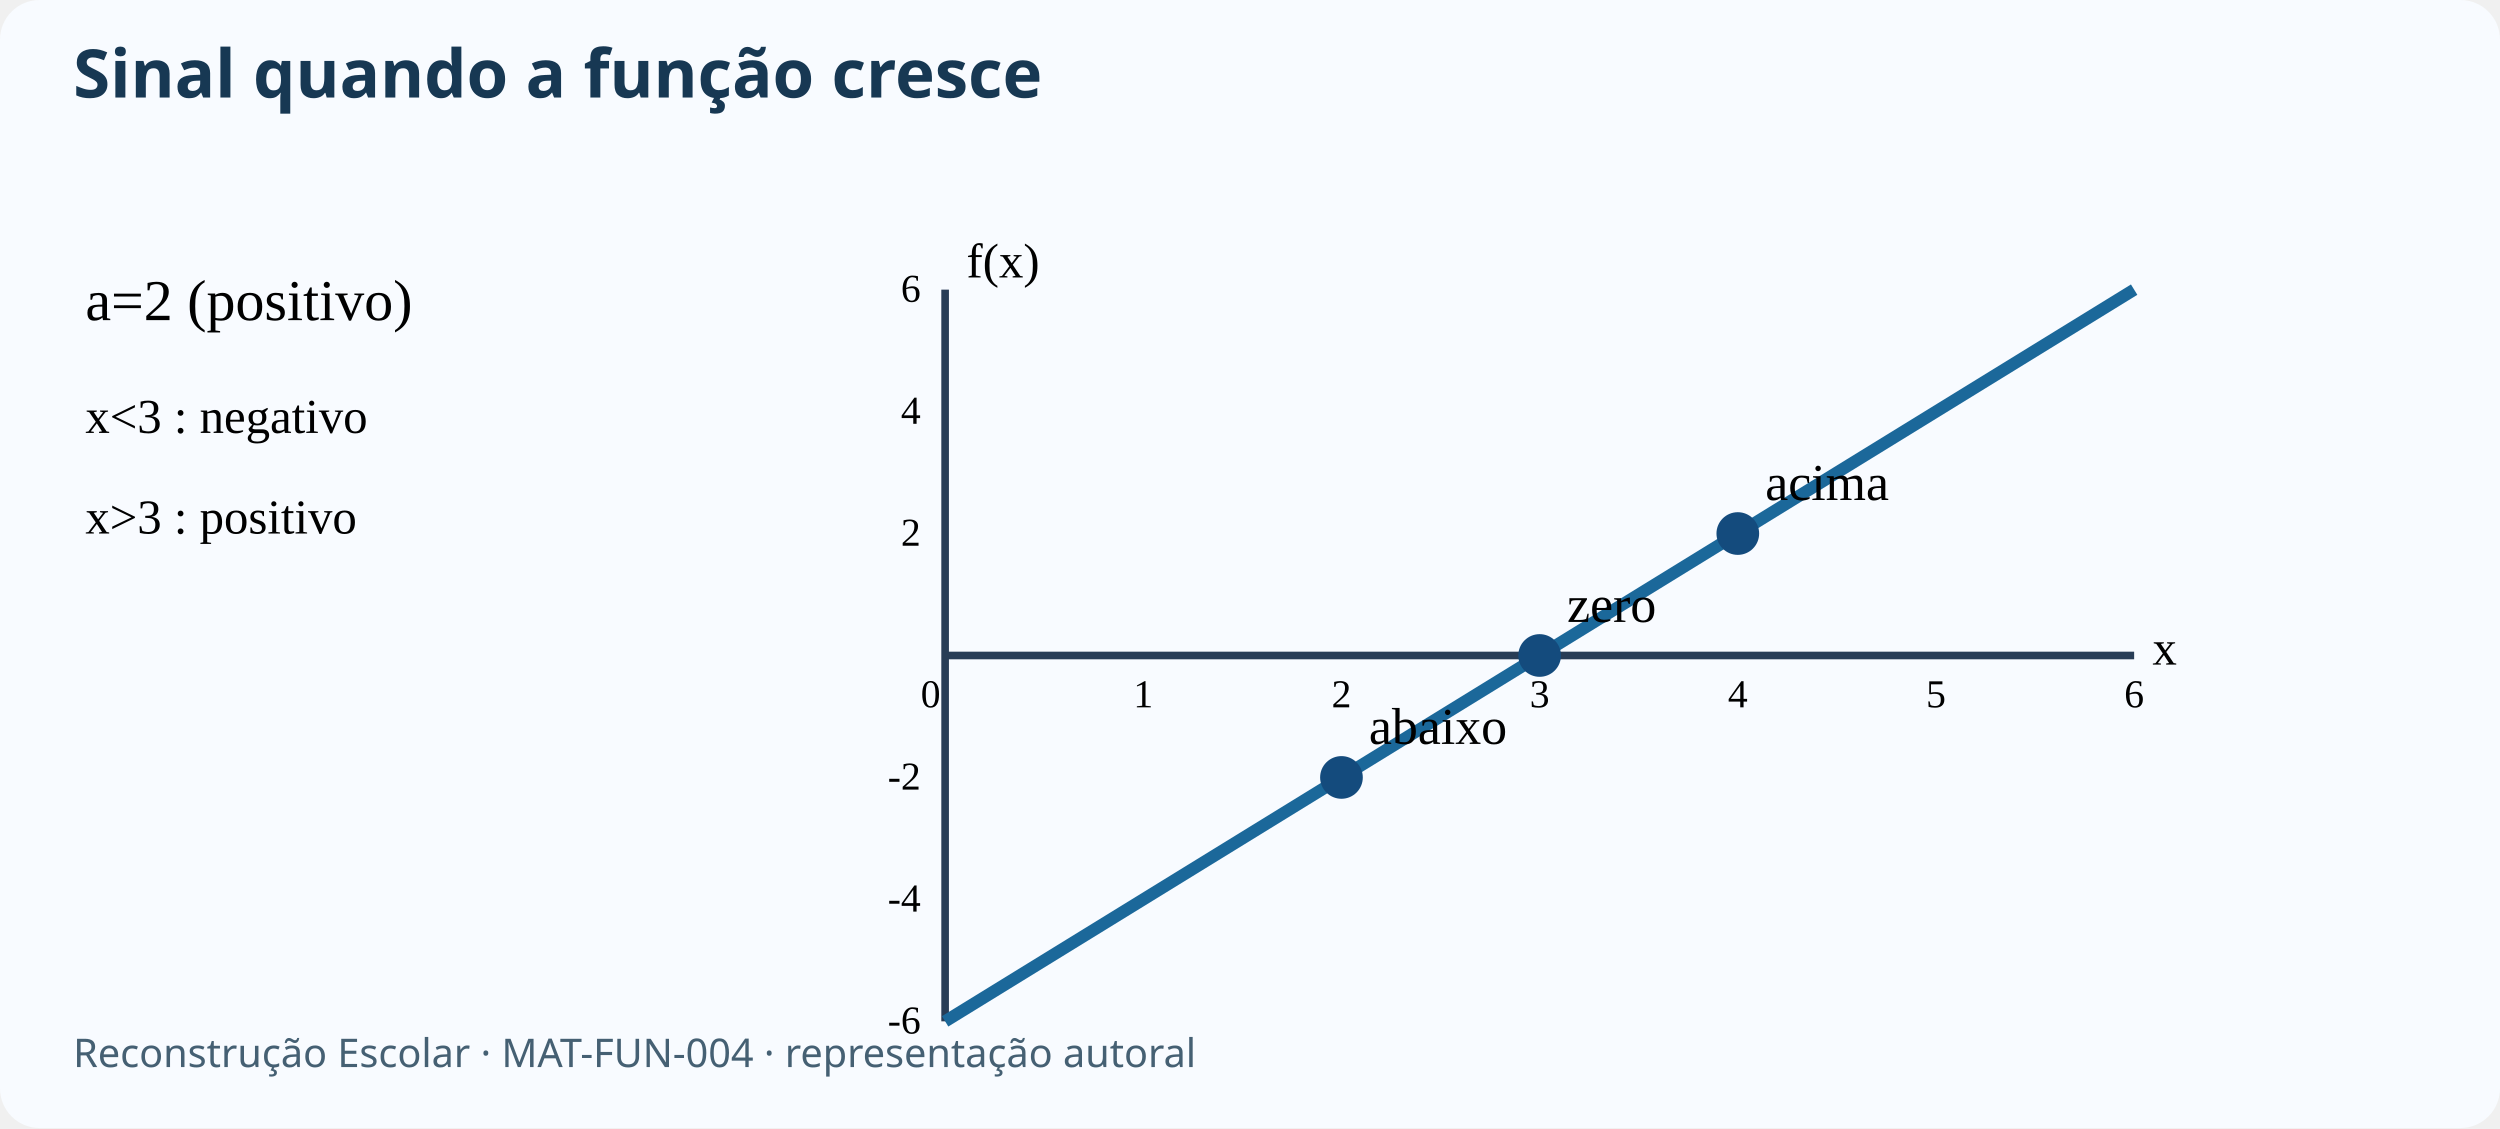
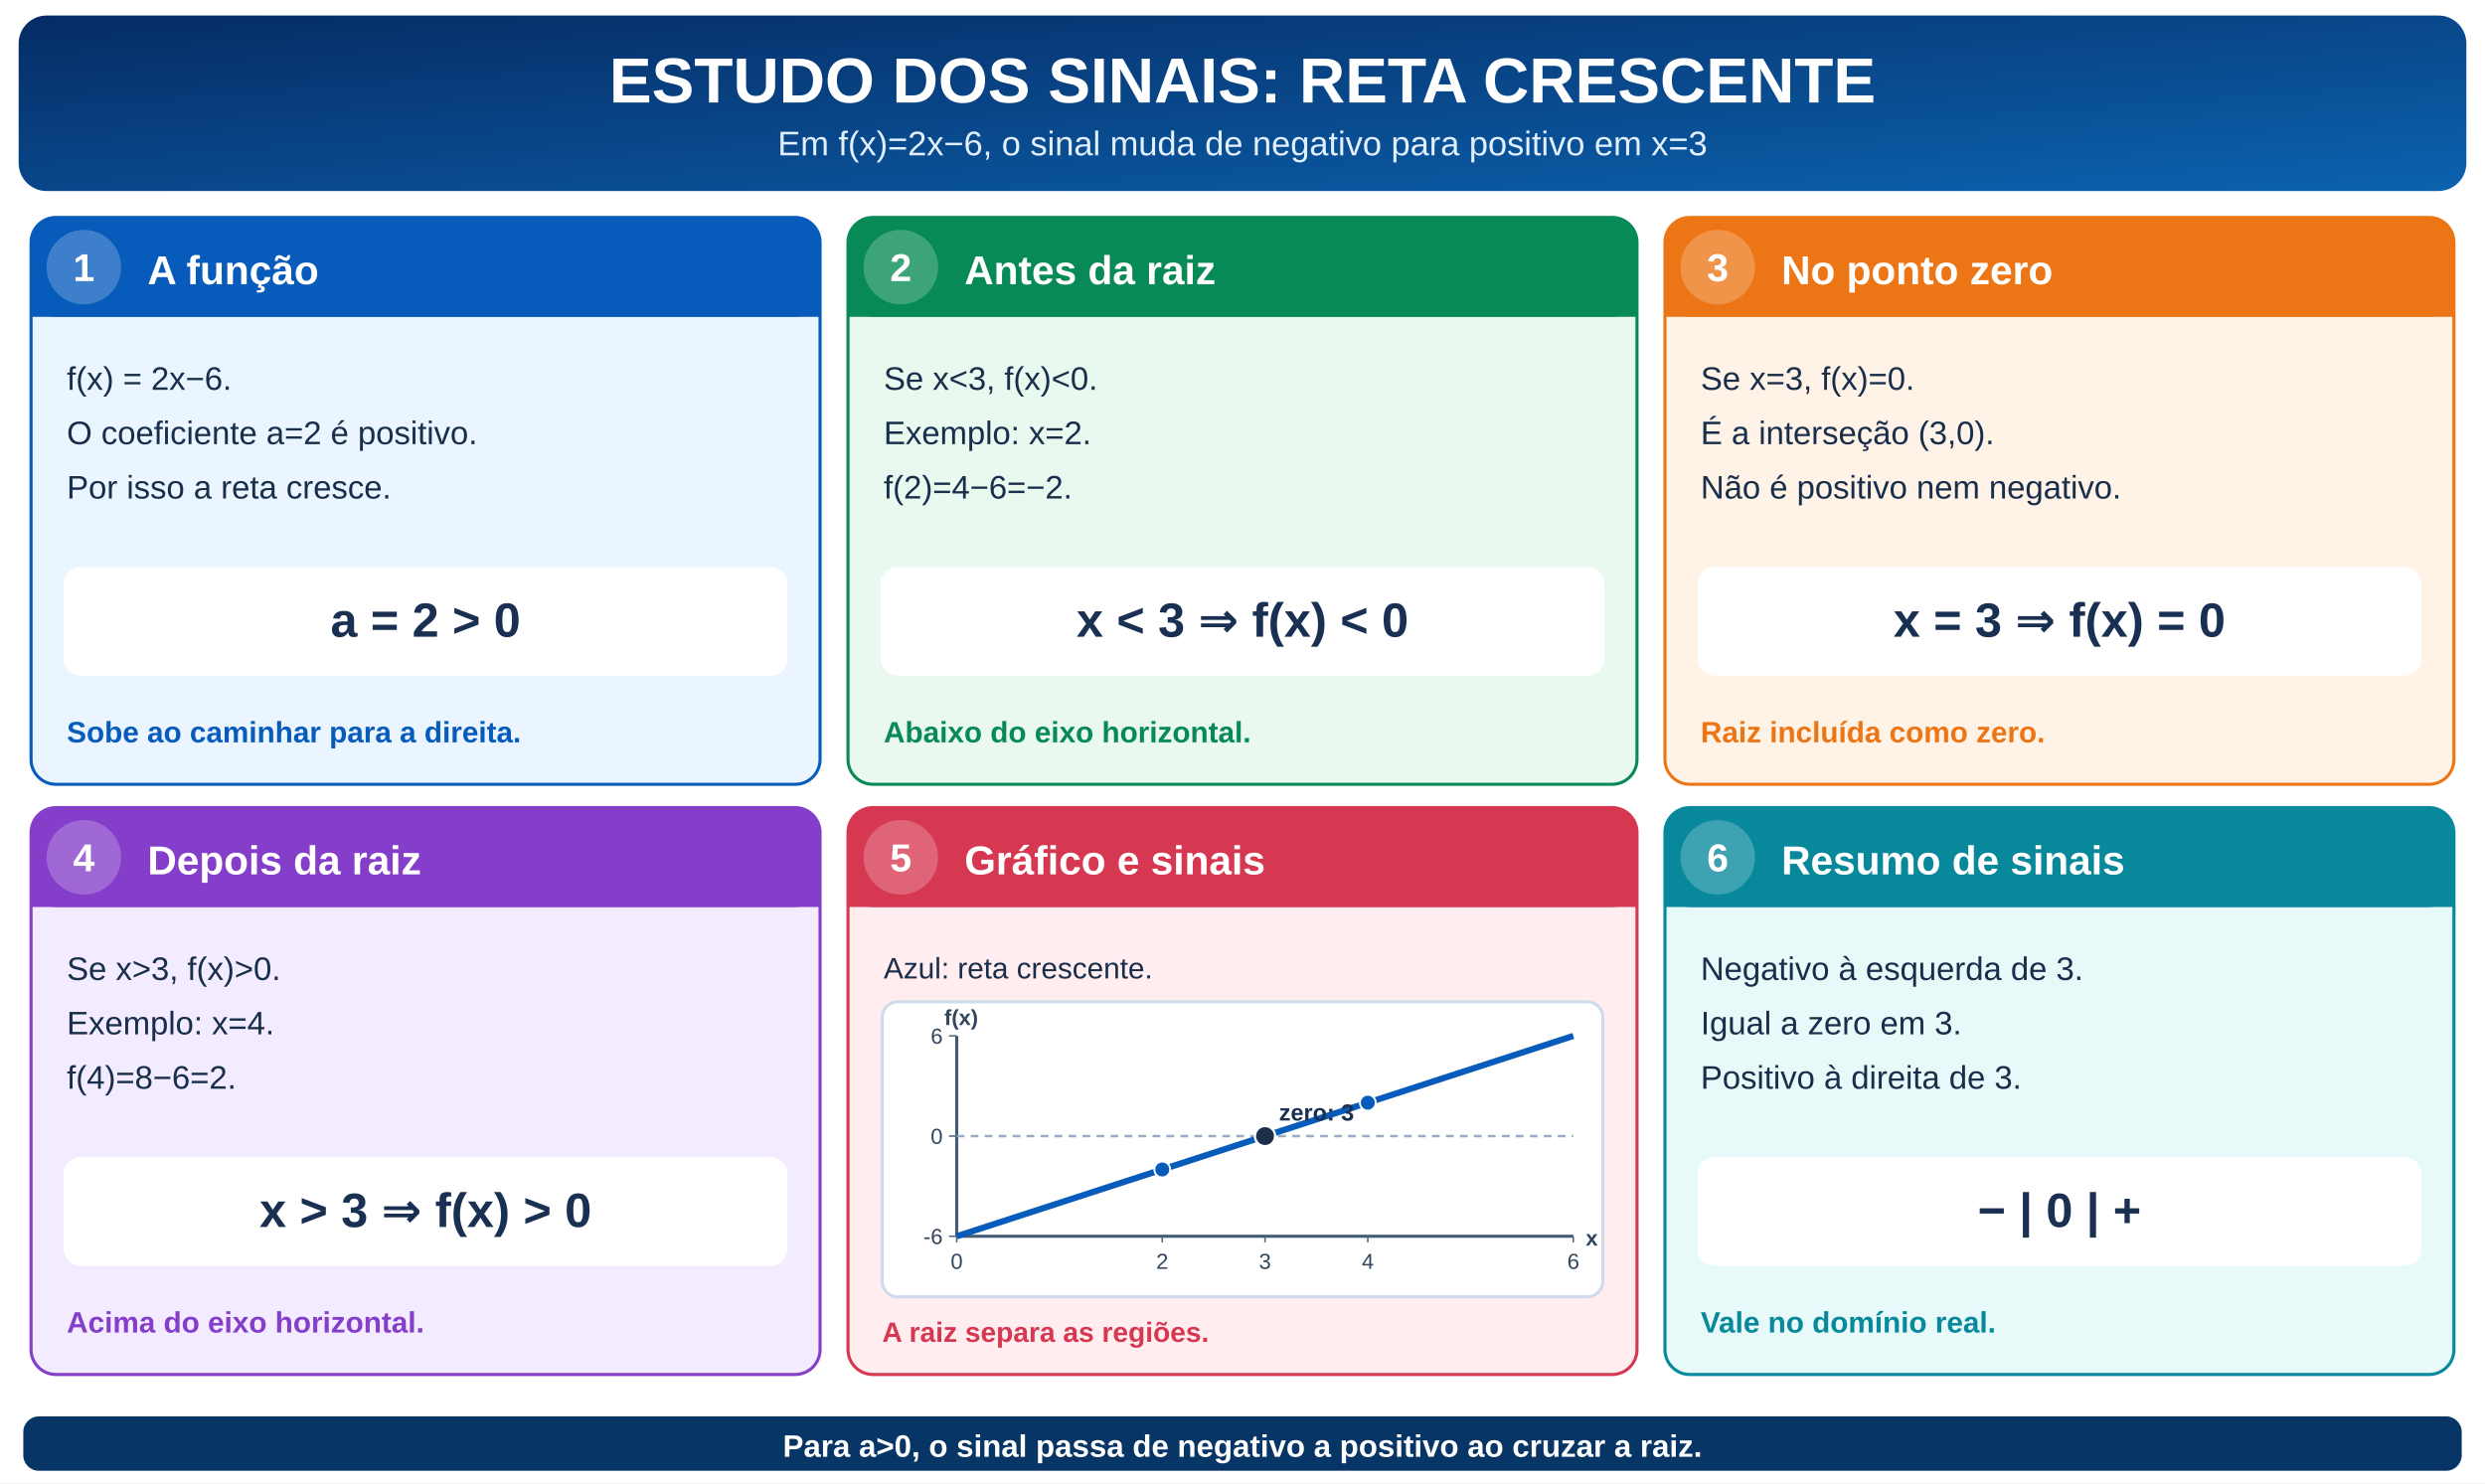
- <svg xmlns="http://www.w3.org/2000/svg" width="820" height="370" viewBox="0 0 820 370" role="img" aria-labelledby="title desc">
-   <rect width="820" height="370" rx="13" fill="#f8fbff" />
-   <text x="24" y="32" font-family="sans-serif" font-size="22" font-weight="bold" fill="#173853">Sinal quando a função cresce</text>
-   <line x1="310" y1="215" x2="700" y2="215" stroke="#283d56" stroke-width="2.5" />
-   <line x1="310" y1="335" x2="310" y2="95" stroke="#283d56" stroke-width="2.5" />
-   <text x="375" y="232" text-anchor="middle" font-size="13">1</text>
-   <text x="440" y="232" text-anchor="middle" font-size="13">2</text>
-   <text x="505" y="232" text-anchor="middle" font-size="13">3</text>
-   <text x="570" y="232" text-anchor="middle" font-size="13">4</text>
-   <text x="635" y="232" text-anchor="middle" font-size="13">5</text>
-   <text x="700" y="232" text-anchor="middle" font-size="13">6</text>
-   <text x="302" y="339" text-anchor="end" font-size="13">-6</text>
-   <text x="302" y="299" text-anchor="end" font-size="13">-4</text>
-   <text x="302" y="259" text-anchor="end" font-size="13">-2</text>
-   <text x="302" y="179" text-anchor="end" font-size="13">2</text>
-   <text x="302" y="139" text-anchor="end" font-size="13">4</text>
-   <text x="302" y="99" text-anchor="end" font-size="13">6</text>
-   <text x="706" y="218" font-size="16">x</text>
-   <text x="317" y="91" font-size="16">f(x)</text>
-   <text x="302" y="232" font-size="13">0</text>
-   <path d="M310 335 L700 95" fill="none" stroke="#1b689a" stroke-width="4" />
-   <circle cx="440" cy="255" r="7" fill="#144b7d" />
-   <text x="449" y="244" font-size="17">abaixo</text>
-   <circle cx="505" cy="215" r="7" fill="#144b7d" />
-   <text x="514" y="204" font-size="17">zero</text>
-   <circle cx="570" cy="175" r="7" fill="#144b7d" />
-   <text x="579" y="164" font-size="17">acima</text>
-   <text x="28" y="105" font-size="19">a=2 (positivo)</text>
-   <text x="28" y="142" font-size="16">x&lt;3 : negativo</text>
-   <text x="28" y="175" font-size="16">x&gt;3 : positivo</text>
-   <text x="24" y="350" fill="#456073" font-family="sans-serif" font-size="13">Reconstrução Escolar · MAT-FUN-004 · representação autoral</text>
+ <svg xmlns="http://www.w3.org/2000/svg" role="img" aria-labelledby="title desc" viewBox="0 0 1600 955">
+   <rect x="0" y="0" width="1600" height="955" rx="0" fill="#fff" />
+   <defs>
+     <linearGradient id="header" x1="0" y1="0" x2="1" y2="1">
+       <stop offset="0" stop-color="#062c65" />
+       <stop offset="1" stop-color="#0b62ae" />
+     </linearGradient>
+   </defs>
+   <rect x="12" y="10" width="1576" height="113" rx="18" fill="url(#header)" />
+   <text x="800" y="66" text-anchor="middle" font-family="Arial,DejaVu Sans,sans-serif" font-size="41" font-weight="700" fill="#fff">ESTUDO DOS SINAIS: RETA CRESCENTE</text>
+   <text x="800" y="100" text-anchor="middle" font-family="Arial,DejaVu Sans,sans-serif" font-size="22" font-weight="400" fill="#e2efff">Em f(x)=2x−6, o sinal muda de negativo para positivo em x=3</text>
+   <rect x="20" y="140" width="508" height="365" rx="16" fill="#ebf5ff" stroke="#075bbb" stroke-width="2" />
+   <rect x="20" y="140" width="508" height="64" rx="16" fill="#075bbb" />
+   <rect x="20" y="186" width="508" height="18" rx="0" fill="#075bbb" />
+   <circle cx="54" cy="172" r="24" fill="#fff" opacity=".22" />
+   <text x="54" y="181" text-anchor="middle" font-family="Arial,DejaVu Sans,sans-serif" font-size="25" font-weight="700" fill="#fff">1</text>
+   <text x="95" y="183" text-anchor="start" font-family="Arial,DejaVu Sans,sans-serif" font-size="26" font-weight="700" fill="#fff">A função</text>
+   <text x="43" y="251" text-anchor="start" font-family="Arial,DejaVu Sans,sans-serif" font-size="21" font-weight="400" fill="#182e4a">f(x) = 2x−6.</text>
+   <text x="43" y="286" text-anchor="start" font-family="Arial,DejaVu Sans,sans-serif" font-size="21" font-weight="400" fill="#182e4a">O coeficiente a=2 é positivo.</text>
+   <text x="43" y="321" text-anchor="start" font-family="Arial,DejaVu Sans,sans-serif" font-size="21" font-weight="400" fill="#182e4a">Por isso a reta cresce.</text>
+   <rect x="41" y="365" width="466" height="70" rx="11" fill="#fff" />
+   <text x="274" y="410" text-anchor="middle" font-family="Arial,DejaVu Sans,sans-serif" font-size="31" font-weight="700" fill="#1a3052">a = 2 &gt; 0</text>
+   <text x="43" y="478" text-anchor="start" font-family="Arial,DejaVu Sans,sans-serif" font-size="19" font-weight="700" fill="#075bbb">Sobe ao caminhar para a direita.</text>
+   <rect x="546" y="140" width="508" height="365" rx="16" fill="#e9f9f0" stroke="#078a55" stroke-width="2" />
+   <rect x="546" y="140" width="508" height="64" rx="16" fill="#078a55" />
+   <rect x="546" y="186" width="508" height="18" rx="0" fill="#078a55" />
+   <circle cx="580" cy="172" r="24" fill="#fff" opacity=".22" />
+   <text x="580" y="181" text-anchor="middle" font-family="Arial,DejaVu Sans,sans-serif" font-size="25" font-weight="700" fill="#fff">2</text>
+   <text x="621" y="183" text-anchor="start" font-family="Arial,DejaVu Sans,sans-serif" font-size="26" font-weight="700" fill="#fff">Antes da raiz</text>
+   <text x="569" y="251" text-anchor="start" font-family="Arial,DejaVu Sans,sans-serif" font-size="21" font-weight="400" fill="#182e4a">Se x&lt;3, f(x)&lt;0.</text>
+   <text x="569" y="286" text-anchor="start" font-family="Arial,DejaVu Sans,sans-serif" font-size="21" font-weight="400" fill="#182e4a">Exemplo: x=2.</text>
+   <text x="569" y="321" text-anchor="start" font-family="Arial,DejaVu Sans,sans-serif" font-size="21" font-weight="400" fill="#182e4a">f(2)=4−6=−2.</text>
+   <rect x="567" y="365" width="466" height="70" rx="11" fill="#fff" />
+   <text x="800" y="410" text-anchor="middle" font-family="Arial,DejaVu Sans,sans-serif" font-size="31" font-weight="700" fill="#1a3052">x &lt; 3  ⇒  f(x) &lt; 0</text>
+   <text x="569" y="478" text-anchor="start" font-family="Arial,DejaVu Sans,sans-serif" font-size="19" font-weight="700" fill="#078a55">Abaixo do eixo horizontal.</text>
+   <rect x="1072" y="140" width="508" height="365" rx="16" fill="#fff2e6" stroke="#ec7616" stroke-width="2" />
+   <rect x="1072" y="140" width="508" height="64" rx="16" fill="#ec7616" />
+   <rect x="1072" y="186" width="508" height="18" rx="0" fill="#ec7616" />
+   <circle cx="1106" cy="172" r="24" fill="#fff" opacity=".22" />
+   <text x="1106" y="181" text-anchor="middle" font-family="Arial,DejaVu Sans,sans-serif" font-size="25" font-weight="700" fill="#fff">3</text>
+   <text x="1147" y="183" text-anchor="start" font-family="Arial,DejaVu Sans,sans-serif" font-size="26" font-weight="700" fill="#fff">No ponto zero</text>
+   <text x="1095" y="251" text-anchor="start" font-family="Arial,DejaVu Sans,sans-serif" font-size="21" font-weight="400" fill="#182e4a">Se x=3, f(x)=0.</text>
+   <text x="1095" y="286" text-anchor="start" font-family="Arial,DejaVu Sans,sans-serif" font-size="21" font-weight="400" fill="#182e4a">É a interseção (3,0).</text>
+   <text x="1095" y="321" text-anchor="start" font-family="Arial,DejaVu Sans,sans-serif" font-size="21" font-weight="400" fill="#182e4a">Não é positivo nem negativo.</text>
+   <rect x="1093" y="365" width="466" height="70" rx="11" fill="#fff" />
+   <text x="1326" y="410" text-anchor="middle" font-family="Arial,DejaVu Sans,sans-serif" font-size="31" font-weight="700" fill="#1a3052">x = 3  ⇒  f(x) = 0</text>
+   <text x="1095" y="478" text-anchor="start" font-family="Arial,DejaVu Sans,sans-serif" font-size="19" font-weight="700" fill="#ec7616">Raiz incluída como zero.</text>
+   <rect x="20" y="520" width="508" height="365" rx="16" fill="#f3ebff" stroke="#853ec9" stroke-width="2" />
+   <rect x="20" y="520" width="508" height="64" rx="16" fill="#853ec9" />
+   <rect x="20" y="566" width="508" height="18" rx="0" fill="#853ec9" />
+   <circle cx="54" cy="552" r="24" fill="#fff" opacity=".22" />
+   <text x="54" y="561" text-anchor="middle" font-family="Arial,DejaVu Sans,sans-serif" font-size="25" font-weight="700" fill="#fff">4</text>
+   <text x="95" y="563" text-anchor="start" font-family="Arial,DejaVu Sans,sans-serif" font-size="26" font-weight="700" fill="#fff">Depois da raiz</text>
+   <text x="43" y="631" text-anchor="start" font-family="Arial,DejaVu Sans,sans-serif" font-size="21" font-weight="400" fill="#182e4a">Se x&gt;3, f(x)&gt;0.</text>
+   <text x="43" y="666" text-anchor="start" font-family="Arial,DejaVu Sans,sans-serif" font-size="21" font-weight="400" fill="#182e4a">Exemplo: x=4.</text>
+   <text x="43" y="701" text-anchor="start" font-family="Arial,DejaVu Sans,sans-serif" font-size="21" font-weight="400" fill="#182e4a">f(4)=8−6=2.</text>
+   <rect x="41" y="745" width="466" height="70" rx="11" fill="#fff" />
+   <text x="274" y="790" text-anchor="middle" font-family="Arial,DejaVu Sans,sans-serif" font-size="31" font-weight="700" fill="#1a3052">x &gt; 3  ⇒  f(x) &gt; 0</text>
+   <text x="43" y="858" text-anchor="start" font-family="Arial,DejaVu Sans,sans-serif" font-size="19" font-weight="700" fill="#853ec9">Acima do eixo horizontal.</text>
+   <rect x="546" y="520" width="508" height="365" rx="16" fill="#ffedf0" stroke="#d63851" stroke-width="2" />
+   <rect x="546" y="520" width="508" height="64" rx="16" fill="#d63851" />
+   <rect x="546" y="566" width="508" height="18" rx="0" fill="#d63851" />
+   <circle cx="580" cy="552" r="24" fill="#fff" opacity=".22" />
+   <text x="580" y="561" text-anchor="middle" font-family="Arial,DejaVu Sans,sans-serif" font-size="25" font-weight="700" fill="#fff">5</text>
+   <text x="621" y="563" text-anchor="start" font-family="Arial,DejaVu Sans,sans-serif" font-size="26" font-weight="700" fill="#fff">Gráfico e sinais</text>
+   <text x="569" y="630" text-anchor="start" font-family="Arial,DejaVu Sans,sans-serif" font-size="19" font-weight="400" fill="#182e4a">Azul: reta crescente.</text>
+   <rect x="568" y="645" width="464" height="190" rx="10" fill="#fff" stroke="#cfdbeb" stroke-width="2" />
+   <line x1="616" y1="667" x2="616" y2="796" stroke="#435b74" stroke-width="2" />
+   <line x1="616" y1="796" x2="1013" y2="796" stroke="#435b74" stroke-width="2" />
+   <line x1="616" y1="731.5" x2="1013" y2="731.5" stroke="#9aacc4" stroke-width="1.6" stroke-dasharray="5 4" />
+   <line x1="616" y1="796" x2="616" y2="800" stroke="#566981" stroke-width="1" />
+   <text x="616" y="817" text-anchor="middle" font-family="Arial,DejaVu Sans,sans-serif" font-size="14" font-weight="400" fill="#31465e">0</text>
+   <line x1="748.333" y1="796" x2="748.333" y2="800" stroke="#566981" stroke-width="1" />
+   <text x="748.333" y="817" text-anchor="middle" font-family="Arial,DejaVu Sans,sans-serif" font-size="14" font-weight="400" fill="#31465e">2</text>
+   <line x1="814.5" y1="796" x2="814.5" y2="800" stroke="#566981" stroke-width="1" />
+   <text x="814.5" y="817" text-anchor="middle" font-family="Arial,DejaVu Sans,sans-serif" font-size="14" font-weight="400" fill="#31465e">3</text>
+   <line x1="880.667" y1="796" x2="880.667" y2="800" stroke="#566981" stroke-width="1" />
+   <text x="880.667" y="817" text-anchor="middle" font-family="Arial,DejaVu Sans,sans-serif" font-size="14" font-weight="400" fill="#31465e">4</text>
+   <line x1="1013" y1="796" x2="1013" y2="800" stroke="#566981" stroke-width="1" />
+   <text x="1013" y="817" text-anchor="middle" font-family="Arial,DejaVu Sans,sans-serif" font-size="14" font-weight="400" fill="#31465e">6</text>
+   <line x1="611" y1="796" x2="616" y2="796" stroke="#566981" stroke-width="1" />
+   <text x="607" y="801" text-anchor="end" font-family="Arial,DejaVu Sans,sans-serif" font-size="14" font-weight="400" fill="#31465e">-6</text>
+   <line x1="611" y1="731.5" x2="616" y2="731.5" stroke="#566981" stroke-width="1" />
+   <text x="607" y="736.5" text-anchor="end" font-family="Arial,DejaVu Sans,sans-serif" font-size="14" font-weight="400" fill="#31465e">0</text>
+   <line x1="611" y1="667" x2="616" y2="667" stroke="#566981" stroke-width="1" />
+   <text x="607" y="672" text-anchor="end" font-family="Arial,DejaVu Sans,sans-serif" font-size="14" font-weight="400" fill="#31465e">6</text>
+   <text x="1021" y="802" text-anchor="start" font-family="Arial,DejaVu Sans,sans-serif" font-size="14" font-weight="700" fill="#31465e">x</text>
+   <text x="608" y="660" text-anchor="start" font-family="Arial,DejaVu Sans,sans-serif" font-size="14" font-weight="700" fill="#31465e">f(x)</text>
+   <polyline points="616.0,796.0 1013.0,667.0" fill="none" stroke="#075bbb" stroke-width="4" />
+   <circle cx="748.333" cy="753" r="5.1" fill="#075bbb" stroke="#fff" stroke-width="1.2" />
+   <circle cx="880.667" cy="710" r="5.1" fill="#075bbb" stroke="#fff" stroke-width="1.2" />
+   <circle cx="814.5" cy="731.5" r="6.5" fill="#1c2e49" stroke="#fff" stroke-width="1.5" />
+   <text x="823.5" y="721.5" text-anchor="start" font-family="Arial,DejaVu Sans,sans-serif" font-size="15" font-weight="700" fill="#1b3150">zero: 3</text>
+   <text x="568" y="864" text-anchor="start" font-family="Arial,DejaVu Sans,sans-serif" font-size="18" font-weight="700" fill="#d63851">A raiz separa as regiões.</text>
+   <rect x="1072" y="520" width="508" height="365" rx="16" fill="#e8f9fa" stroke="#07889b" stroke-width="2" />
+   <rect x="1072" y="520" width="508" height="64" rx="16" fill="#07889b" />
+   <rect x="1072" y="566" width="508" height="18" rx="0" fill="#07889b" />
+   <circle cx="1106" cy="552" r="24" fill="#fff" opacity=".22" />
+   <text x="1106" y="561" text-anchor="middle" font-family="Arial,DejaVu Sans,sans-serif" font-size="25" font-weight="700" fill="#fff">6</text>
+   <text x="1147" y="563" text-anchor="start" font-family="Arial,DejaVu Sans,sans-serif" font-size="26" font-weight="700" fill="#fff">Resumo de sinais</text>
+   <text x="1095" y="631" text-anchor="start" font-family="Arial,DejaVu Sans,sans-serif" font-size="21" font-weight="400" fill="#182e4a">Negativo à esquerda de 3.</text>
+   <text x="1095" y="666" text-anchor="start" font-family="Arial,DejaVu Sans,sans-serif" font-size="21" font-weight="400" fill="#182e4a">Igual a zero em 3.</text>
+   <text x="1095" y="701" text-anchor="start" font-family="Arial,DejaVu Sans,sans-serif" font-size="21" font-weight="400" fill="#182e4a">Positivo à direita de 3.</text>
+   <rect x="1093" y="745" width="466" height="70" rx="11" fill="#fff" />
+   <text x="1326" y="790" text-anchor="middle" font-family="Arial,DejaVu Sans,sans-serif" font-size="31" font-weight="700" fill="#1a3052">−  |  0  |  +</text>
+   <text x="1095" y="858" text-anchor="start" font-family="Arial,DejaVu Sans,sans-serif" font-size="19" font-weight="700" fill="#07889b">Vale no domínio real.</text>
+   <rect x="15" y="912" width="1570" height="35" rx="10" fill="#073566" />
+   <text x="800" y="938" text-anchor="middle" font-family="Arial,DejaVu Sans,sans-serif" font-size="20" font-weight="700" fill="#fff">Para a&gt;0, o sinal passa de negativo a positivo ao cruzar a raiz.</text>
</svg>
